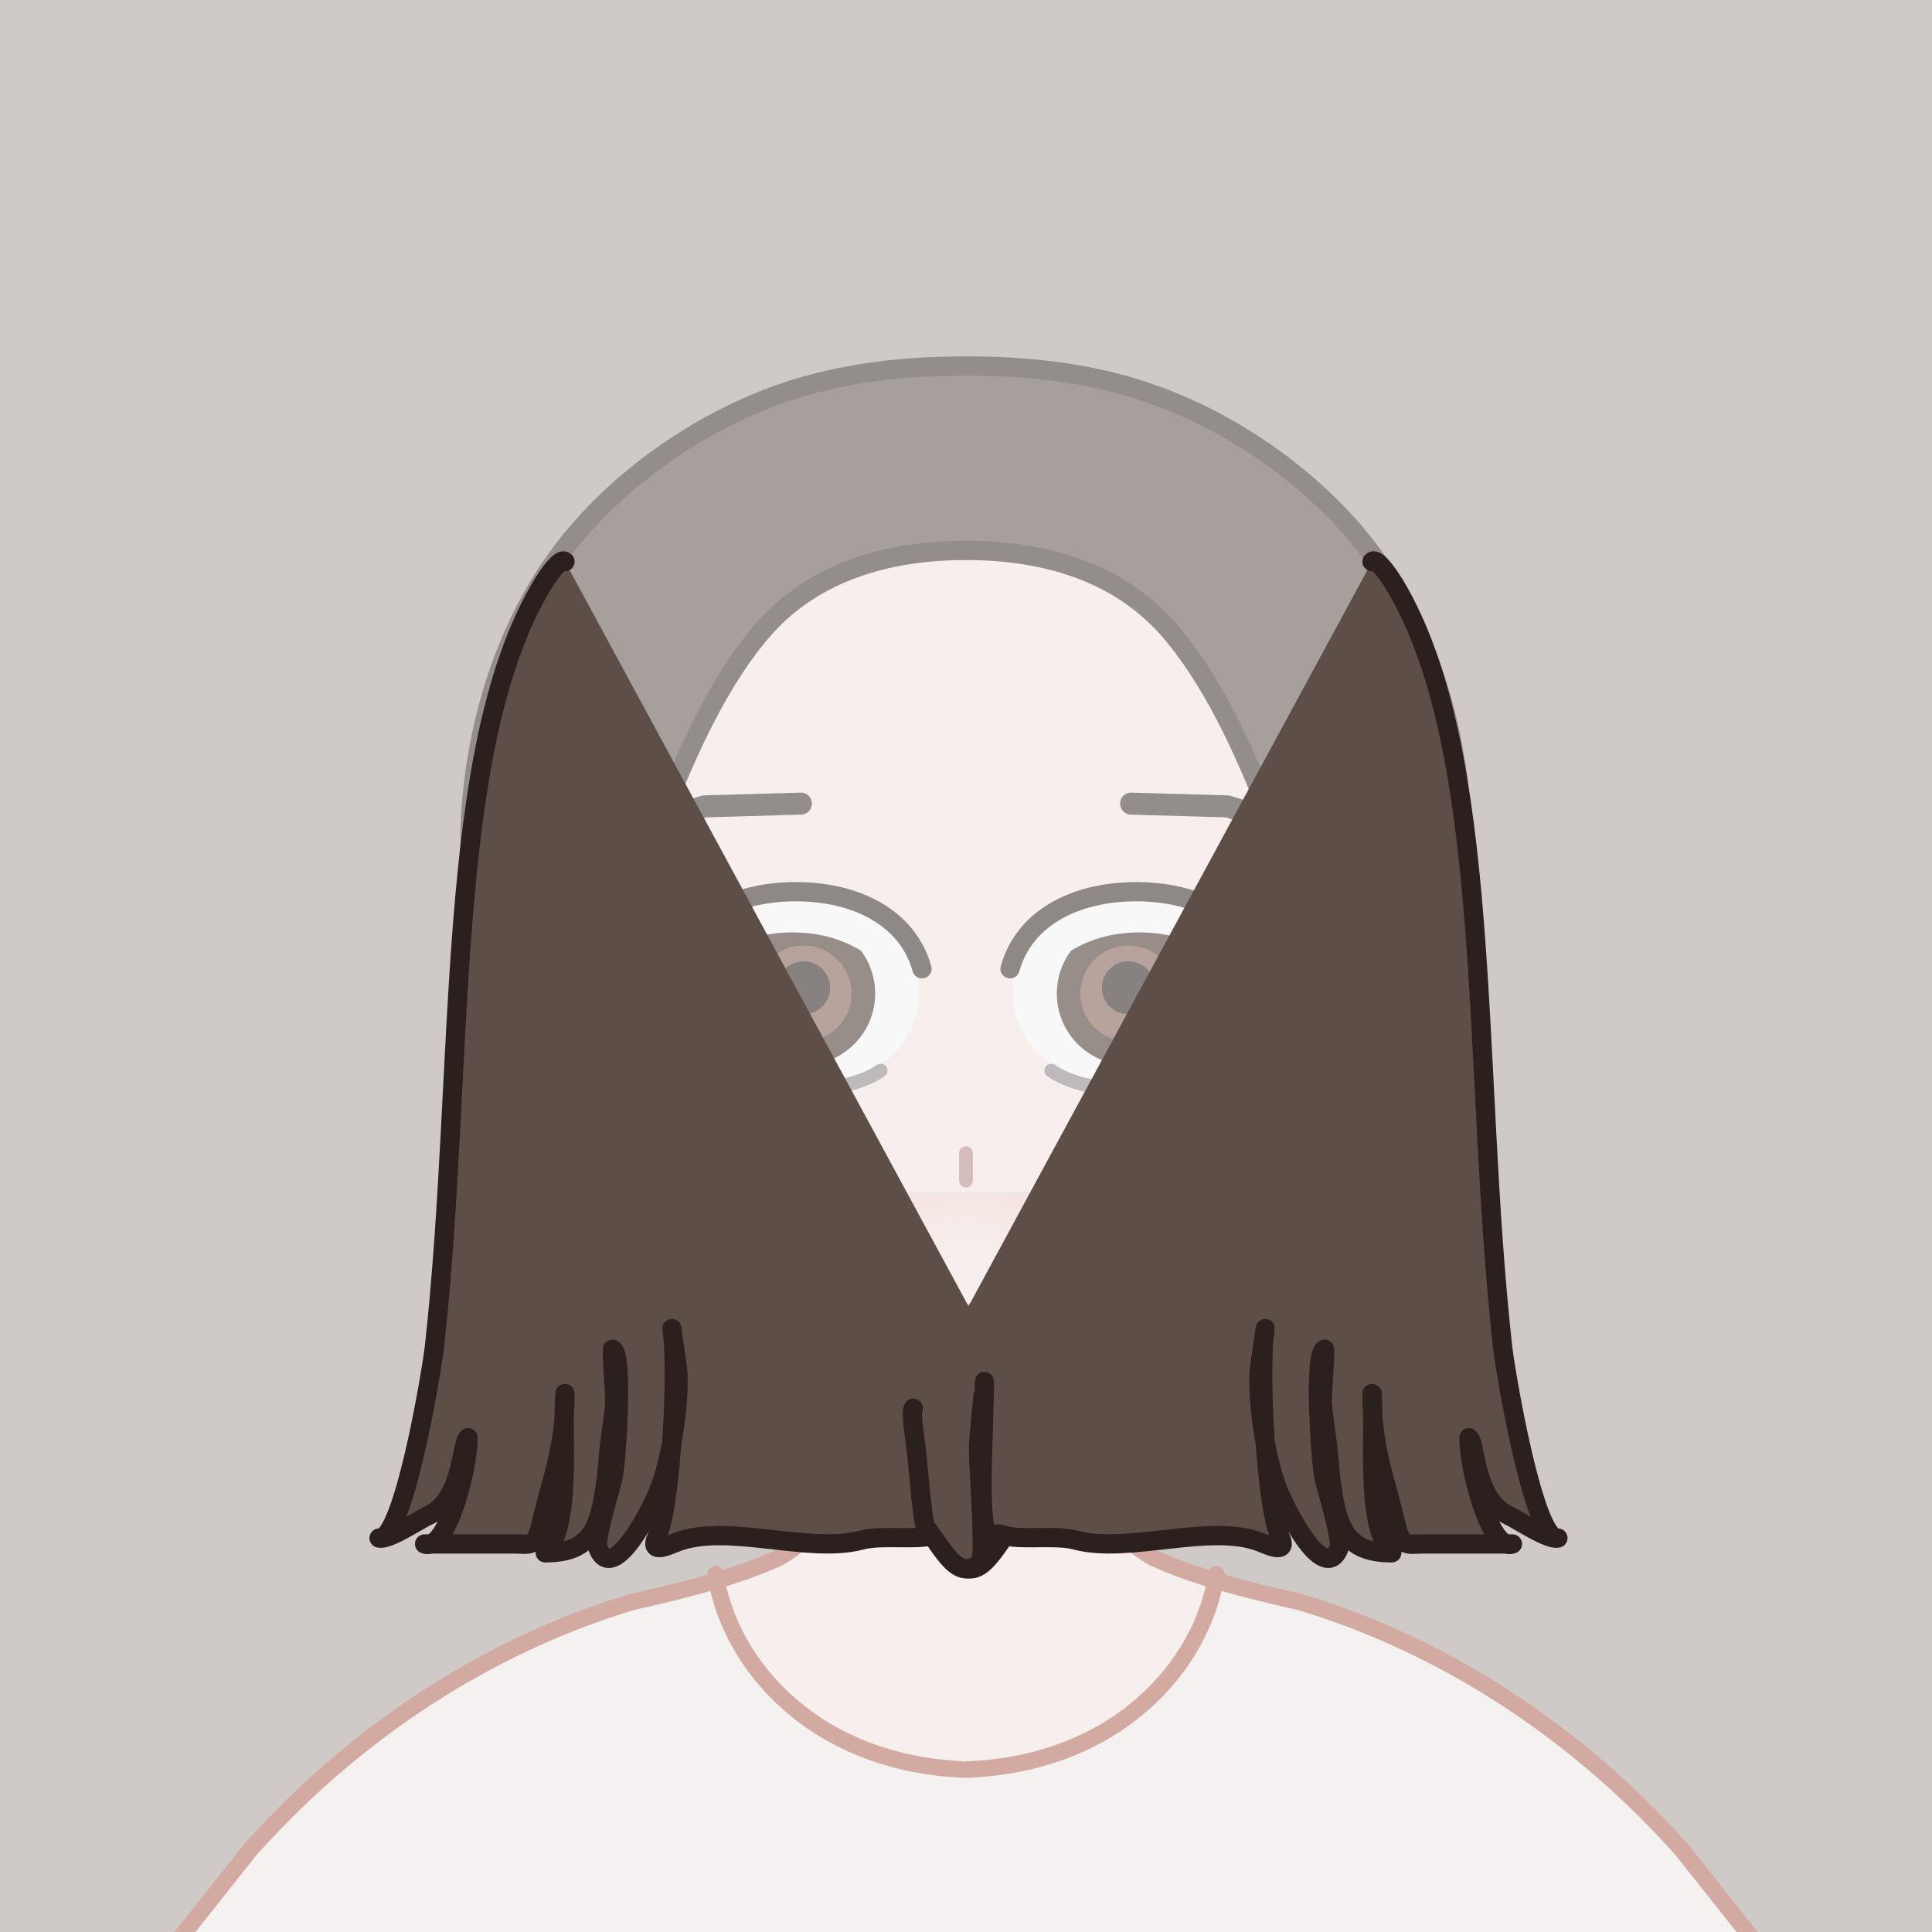
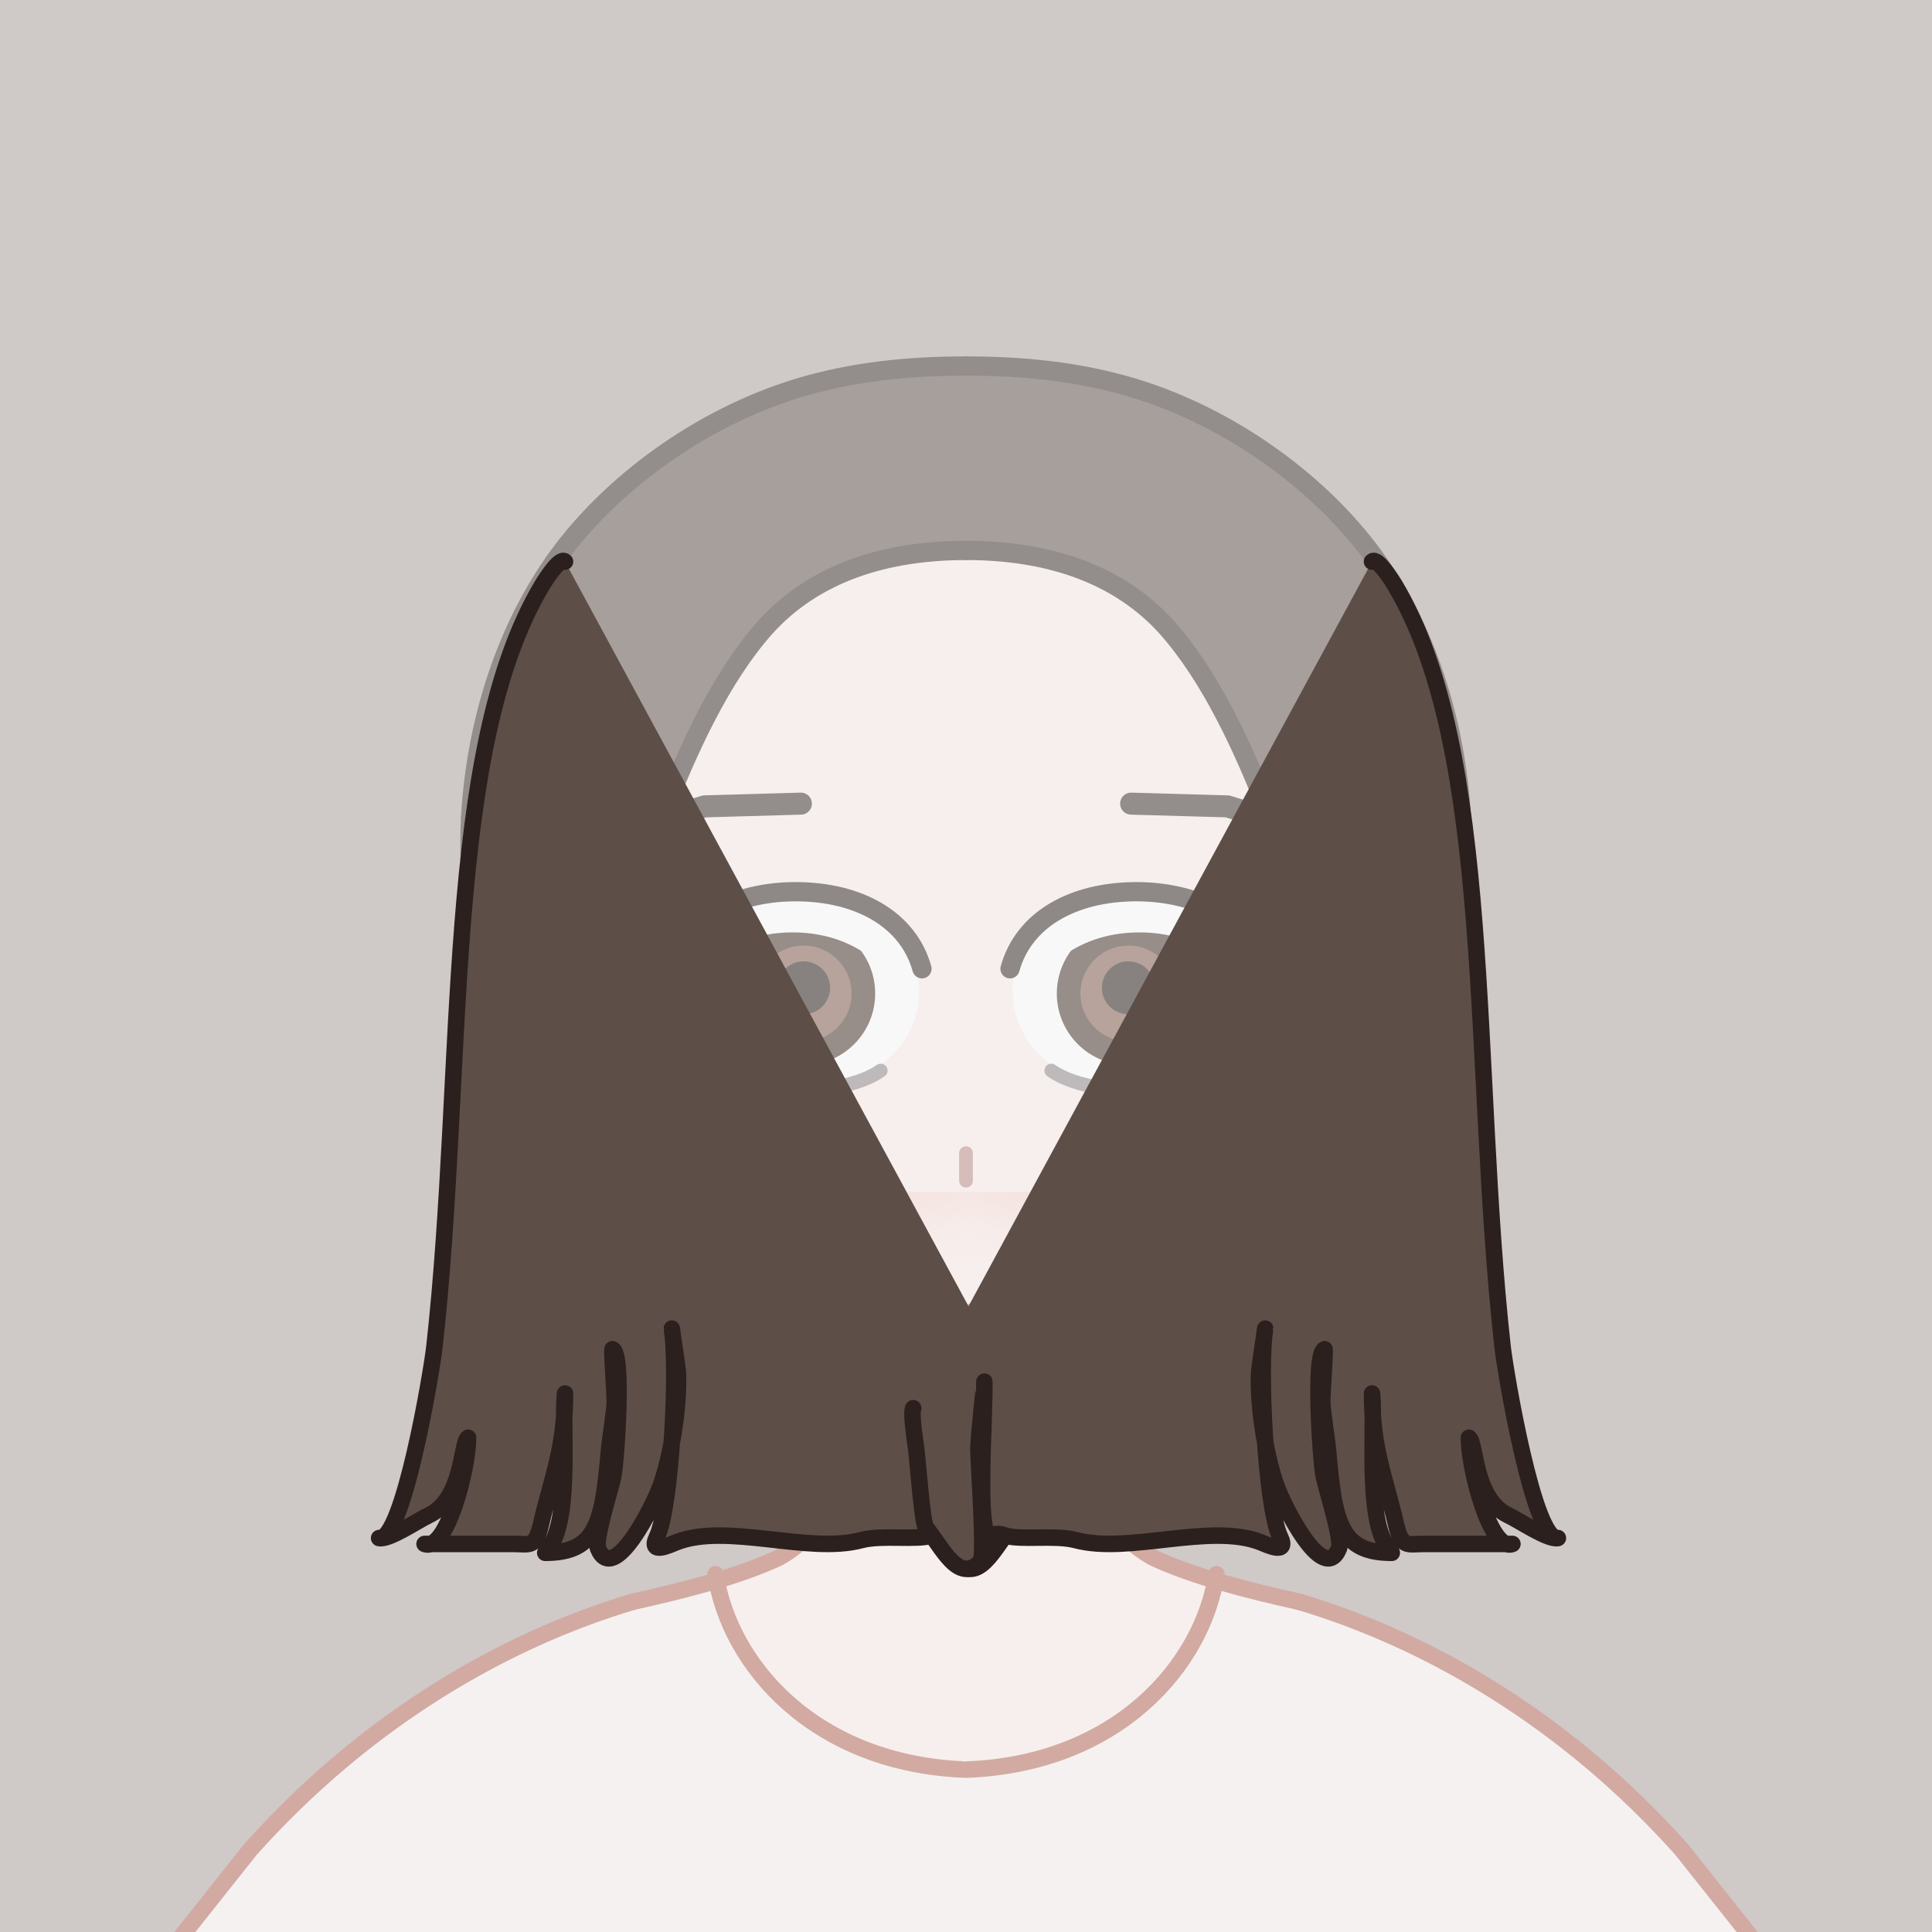
<svg xmlns="http://www.w3.org/2000/svg" width="702" height="702" viewBox="0 0 702 702">
  <defs>
    <clipPath id="clip-path-1">
      <path d="M242 433.08 L386 433.08 L386 545.86 L242 545.86 Z" />
    </clipPath>
    <filter id="filter-1" filterUnits="userSpaceOnUse" x="245" y="377" width="138" height="100" color-interpolation-filters="sRGB">
      <feGaussianBlur in="SourceGraphic" stdDeviation="9" color-interpolation-filters="linearRGB" />
    </filter>
    <clipPath id="clip-path-2">
      <path d="M460 433.08 L316 433.08 L316 545.86 L460 545.86 Z" />
    </clipPath>
    <filter id="filter-2" filterUnits="userSpaceOnUse" x="319" y="377" width="138" height="100" color-interpolation-filters="sRGB">
      <feGaussianBlur in="SourceGraphic" stdDeviation="9" color-interpolation-filters="linearRGB" />
    </filter>
    <clipPath id="clip-path-3">
      <path d="M242 389.51 C242 356.69 262 338.79 288 338.79 C314 338.79 334 356.69 334 389.51 C334 422.34 314 443.22 288 443.22 C262 443.22 242 422.34 242 389.51 Z" />
    </clipPath>
    <clipPath id="clip-path-4">
      <path d="M460 389.51 C460 356.69 440 338.79 414 338.79 C388 338.79 368 356.69 368 389.51 C368 422.34 388 443.22 414 443.22 C440 443.22 460 422.34 460 389.51 Z" />
    </clipPath>
  </defs>
  <g id="_ref">
    <g opacity="0.5">
      <rect x="0" y="0" width="702" height="702" fill="#ada19f" />
      <g data-layer="body">
        <g>
          <path d="M260 573 L230 582 C183 596 133 625 91 672 L60 712 L352 712 L352 643 C296 641 265 605 260 573 Z" fill="#f9f2f1" />
          <path d="M296 490 L298 522 C303 540 301 556 283 566 L260 573 C265 605 296 641 352 643 L352 490 Z" fill="#fdeeea" />
          <path d="M230 582 C183 596 133 625 91 672 L64 706" fill="none" stroke="#b46352" stroke-width="6" stroke-linecap="round" stroke-linejoin="round" />
          <path d="M296 500 C298 510 298 516 298 522 C303 540 301 556 283 566 C268 573 248 578 230 582" fill="none" stroke="#b46352" stroke-width="6" stroke-linecap="round" stroke-linejoin="round" />
          <path d="M260 572 C265 605 296 641 351 643" fill="none" stroke="#b46352" stroke-width="6" stroke-linecap="round" stroke-linejoin="round" />
        </g>
        <g>
          <path d="M442 573 L472 582 C519 596 569 625 611 672 L642 712 L350 712 L350 643 C406 641 437 605 442 573 Z" fill="#f9f2f1" />
          <path d="M406 490 L404 522 C399 540 401 556 419 566 L442 573 C437 605 406 641 350 643 L350 490 Z" fill="#fdeeea" />
          <path d="M472 582 C519 596 569 625 611 672 L638 706" fill="none" stroke="#b46352" stroke-width="6" stroke-linecap="round" stroke-linejoin="round" />
          <path d="M406 500 C404 510 404 516 404 522 C399 540 401 556 419 566 C434 573 454 578 472 582" fill="none" stroke="#b46352" stroke-width="6" stroke-linecap="round" stroke-linejoin="round" />
          <path d="M442 572 C437 605 406 641 351 643" fill="none" stroke="#b46352" stroke-width="6" stroke-linecap="round" stroke-linejoin="round" />
        </g>
      </g>
      <g data-layer="hairBase">
        <g>
          <path d="M352 133 L351 133 C330 133 310 135 290 141 C254 152 222 176 203 202 C184 228 173 262 171 297 C170 317 172 337 178 352 C180 362 184 372 190 380 L198 386 L352 386 Z" fill="#5d4e48" />
          <path d="M351 133 C330 133 310 135 290 141 C254 152 222 176 203 202 C184 228 173 262 171 297" fill="none" stroke="#352a27" stroke-width="7" stroke-linecap="round" stroke-linejoin="round" />
          <path d="M171 297 C170 317 172 337 178 352 C180 362 184 372 190 380" fill="none" stroke="#352a27" stroke-width="7" stroke-linecap="round" stroke-linejoin="round" />
        </g>
        <g>
          <path d="M350 133 L351 133 C372 133 392 135 412 141 C448 152 480 176 499 202 C518 228 529 262 531 297 C532 317 530 337 524 352 C522 362 518 372 512 380 L504 386 L350 386 Z" fill="#5d4e48" />
          <path d="M351 133 C372 133 392 135 412 141 C448 152 480 176 499 202 C518 228 529 262 531 297" fill="none" stroke="#352a27" stroke-width="7" stroke-linecap="round" stroke-linejoin="round" />
          <path d="M531 297 C532 317 530 337 524 352 C522 362 518 372 512 380" fill="none" stroke="#352a27" stroke-width="7" stroke-linecap="round" stroke-linejoin="round" />
        </g>
      </g>
      <g data-layer="ear">
        <g>
          <path d="M215 352 C200 350 186 362 180 380 C175 398 180 425 200 441 C212 449 226 453 238 455 L225 380 Z" fill="#fdeeea" />
          <path d="M215 352 C200 350 186 362 180 380 C175 398 180 425 200 441 C212 449 226 453 238 455" fill="none" stroke="#b46352" stroke-width="6" stroke-linecap="round" stroke-linejoin="round" />
        </g>
        <g>
          <path d="M487 352 C502 350 516 362 522 380 C527 398 522 425 502 441 C490 449 476 453 464 455 L477 380 Z" fill="#fdeeea" />
          <path d="M487 352 C502 350 516 362 522 380 C527 398 522 425 502 441 C490 449 476 453 464 455" fill="none" stroke="#b46352" stroke-width="6" stroke-linecap="round" stroke-linejoin="round" />
        </g>
      </g>
      <g data-layer="face">
        <g>
          <path d="M352 200 L351 200 C322 200 296 208 278 228 C262 246 250 272 240 298 C232 318 223 340 214 358 C216 380 219 400 223 418 C227 440 234 455 244 468 C262 492 285 510 306 521 C322 530 338 536 351 536 L352 536 Z" fill="#fdeeea" />
          <path d="M214 358 C216 380 219 400 223 418 C227 440 234 455 244 468 C262 492 285 510 306 521 C322 530 338 536 351 536" fill="none" stroke="#b46352" stroke-width="6" stroke-linecap="round" stroke-linejoin="round" />
        </g>
        <g>
          <path d="M350 200 L351 200 C380 200 406 208 424 228 C440 246 452 272 462 298 C470 318 479 340 488 358 C486 380 483 400 479 418 C475 440 468 455 458 468 C440 492 417 510 396 521 C380 530 364 536 351 536 L350 536 Z" fill="#fdeeea" />
          <path d="M488 358 C486 380 483 400 479 418 C475 440 468 455 458 468 C440 492 417 510 396 521 C380 530 364 536 351 536" fill="none" stroke="#b46352" stroke-width="6" stroke-linecap="round" stroke-linejoin="round" />
        </g>
      </g>
      <g data-layer="makeup">
        <g clip-path="url(#clip-path-1)">
          <g filter="url(#filter-1)">
            <ellipse cx="314" cy="427" rx="40" ry="21" fill="#f3bfb8" opacity="0.5" />
          </g>
        </g>
        <g clip-path="url(#clip-path-2)">
          <g filter="url(#filter-2)">
            <ellipse cx="388" cy="427" rx="40" ry="21" fill="#f3bfb8" opacity="0.5" />
          </g>
        </g>
      </g>
      <g data-layer="mouth">
        <line x1="325" y1="467" x2="351" y2="478" fill="none" stroke="#dc6450" stroke-width="7" stroke-linecap="round" stroke-linejoin="round" />
        <line x1="377" y1="467" x2="351" y2="478" fill="none" stroke="#dc6450" stroke-width="7" stroke-linecap="round" stroke-linejoin="round" />
        <line x1="351" y1="419" x2="351" y2="429" fill="none" stroke="#b98a88" stroke-width="5" stroke-linecap="round" />
      </g>
      <g data-layer="eye">
        <path d="M242 360 C242 338 262 326 288 326 C314 326 334 338 334 360 C334 382 314 396 288 396 C262 396 242 382 242 360 Z" fill="#ffffff" />
        <g clip-path="url(#clip-path-3)">
          <g>
            <circle cx="292" cy="361" r="26" fill="#3e2a22" />
            <circle cx="292" cy="361" r="17.42" fill="#7e5647" />
            <circle cx="292" cy="358.92" r="9.62" fill="#1e1410" />
          </g>
        </g>
        <g>
          <path d="M254 389 C268 399 306 399 320 389" fill="none" stroke="#8b8284" stroke-width="5" stroke-linecap="round" />
          <path d="M240 359 C242 337 264 324 289 324 C312 324 330 334 335 352" fill="none" stroke="#2b201d" stroke-width="7" stroke-linecap="round" stroke-linejoin="round" />
        </g>
        <g>
          <path d="M460 360 C460 338 440 326 414 326 C388 326 368 338 368 360 C368 382 388 396 414 396 C440 396 460 382 460 360 Z" fill="#ffffff" />
          <g clip-path="url(#clip-path-4)">
            <g>
              <circle cx="410" cy="361" r="26" fill="#3e2a22" />
              <circle cx="410" cy="361" r="17.42" fill="#7e5647" />
              <circle cx="410" cy="358.92" r="9.62" fill="#1e1410" />
            </g>
          </g>
          <g>
            <path d="M448 389 C434 399 396 399 382 389" fill="none" stroke="#8b8284" stroke-width="5" stroke-linecap="round" />
            <path d="M462 359 C460 337 438 324 413 324 C390 324 372 334 367 352" fill="none" stroke="#2b201d" stroke-width="7" stroke-linecap="round" stroke-linejoin="round" />
          </g>
        </g>
      </g>
      <g data-layer="hairLine">
        <path d="M351 200 C322 200 296 208 278 228 C262 246 250 272 240 298 C232 318 223 340 214 358" fill="none" stroke="#352a27" stroke-width="7" stroke-linecap="round" stroke-linejoin="round" />
        <path d="M351 200 C380 200 406 208 424 228 C440 246 452 272 462 298 C470 318 479 340 488 358" fill="none" stroke="#352a27" stroke-width="7" stroke-linecap="round" stroke-linejoin="round" />
      </g>
      <g data-layer="brow">
        <polyline points="243,297 256,293 291,292" fill="none" stroke="#352a27" stroke-width="8" stroke-linecap="round" stroke-linejoin="round" />
        <polyline points="459,297 446,293 411,292" fill="none" stroke="#352a27" stroke-width="8" stroke-linecap="round" stroke-linejoin="round" />
      </g>
    </g>
  </g>
  <g id="hairBack-full">
-     <path d="M205.295 204.06 C203.393 202.16 197.601 211.6 196.929 212.73 C160.936 273.08 169.087 387.77 157.872 489.18 C156.799 498.88 146.374 560.29 137.753 558.86 C141.311 559.61 151.777 552.48 155.69 550.64 C168.37 544.67 167.414 524.4 170.087 522.41 C170.087 533.55 162.311 564 154.279 561 L186.791 561 C192.224 561 194.556 562.64 196.578 553.86 C200.536 536.68 205.295 526.4 205.295 506.33 C203.994 519.91 208.073 554.31 198.11 564.22 C216.813 564.22 218.989 553.23 221.236 527.39 C221.622 522.95 223.325 512.71 223.364 509.63 C223.415 505.66 222.308 492.32 222.539 490.25 C226.651 491.78 223.962 530.88 222.844 536.35 C221.801 541.44 215.969 559.41 217.313 562.66 C223.017 576.45 237.817 546.42 240.187 539.47 C243.99 528.31 246.821 511.43 246.321 498.81 C246.253 497.1 244.056 482.92 244.095 482.75 C246.507 495.7 243.973 547.36 238.706 558.39 C235.41 565.29 243.595 561.22 245.837 560.36 C264.196 553.26 293.69 564.75 312.967 559.61 C320.562 557.59 333.287 559.79 338.761 557.86 C344.639 555.78 345.175 561.94 346.411 552.19 C347.863 540.74 346.126 515.31 346.126 502.04 C346.057 502.25 348.346 522.93 348.304 526.29 C348.213 533.65 345.779 565.57 347.563 567.43 C355.542 575.78 361.511 562.14 367.373 555.04 C368.751 553.37 370.337 530.6 370.96 526.09 C371.369 523.13 372.911 513.29 371.993 511.69" fill="#5d4e48" stroke="#2b201d" stroke-width="7" stroke-linecap="round" stroke-linejoin="round" />
-     <path d="M498.526 204.06 C500.427 202.16 506.22 211.6 506.892 212.73 C542.884 273.08 534.734 387.77 545.948 489.18 C547.021 498.88 557.446 560.29 566.067 558.86 C562.51 559.61 552.043 552.48 548.13 550.64 C535.451 544.67 536.407 524.4 533.733 522.41 C533.733 533.55 541.509 564 549.541 561 L517.029 561 C511.596 561 509.264 562.64 507.242 553.86 C503.284 536.68 498.526 526.4 498.526 506.33 C499.826 519.91 495.748 554.31 505.711 564.22 C487.008 564.22 484.831 553.23 482.584 527.39 C482.198 522.95 480.496 512.71 480.456 509.63 C480.405 505.66 481.512 492.32 481.281 490.25 C477.169 491.78 479.858 530.88 480.976 536.35 C482.019 541.44 487.851 559.41 486.507 562.66 C480.803 576.45 466.003 546.42 463.633 539.47 C459.83 528.31 456.999 511.43 457.499 498.81 C457.567 497.1 459.764 482.92 459.725 482.75 C457.314 495.7 459.847 547.36 465.114 558.39 C468.411 565.29 460.225 561.22 457.983 560.36 C439.624 553.26 410.13 564.75 390.853 559.61 C383.259 557.59 370.534 559.79 365.06 557.86 C359.181 555.78 358.646 561.94 357.41 552.19 C355.958 540.74 357.694 515.31 357.694 502.04 C357.764 502.25 355.475 522.93 355.516 526.29 C355.607 533.65 358.042 565.57 356.257 567.43 C348.278 575.78 342.31 562.14 336.447 555.04 C335.069 553.37 333.483 530.6 332.86 526.09 C332.451 523.13 330.91 513.29 331.828 511.69" fill="#5d4e48" stroke="#2b201d" stroke-width="7" stroke-linecap="round" stroke-linejoin="round" />
+     <path d="M205.295 204.06 C203.393 202.16 197.601 211.6 196.929 212.73 C160.936 273.08 169.087 387.77 157.872 489.18 C156.799 498.88 146.374 560.29 137.753 558.86 C141.311 559.61 151.777 552.48 155.69 550.64 C168.37 544.67 167.414 524.4 170.087 522.41 C170.087 533.55 162.311 564 154.279 561 L186.791 561 C192.224 561 194.556 562.64 196.578 553.86 C200.536 536.68 205.295 526.4 205.295 506.33 C203.994 519.91 208.073 554.31 198.11 564.22 C216.813 564.22 218.989 553.23 221.236 527.39 C221.622 522.95 223.325 512.71 223.364 509.63 C223.415 505.66 222.308 492.32 222.539 490.25 C226.651 491.78 223.962 530.88 222.844 536.35 C221.801 541.44 215.969 559.41 217.313 562.66 C223.017 576.45 237.817 546.42 240.187 539.47 C243.99 528.31 246.821 511.43 246.321 498.81 C246.253 497.1 244.056 482.92 244.095 482.75 C246.507 495.7 243.973 547.36 238.706 558.39 C235.41 565.29 243.595 561.22 245.837 560.36 C264.196 553.26 293.69 564.75 312.967 559.61 C320.562 557.59 333.287 559.79 338.761 557.86 C344.639 555.78 345.175 561.94 346.411 552.19 C347.863 540.74 346.126 515.31 346.126 502.04 C346.057 502.25 348.346 522.93 348.304 526.29 C348.213 533.65 345.779 565.57 347.563 567.43 C355.542 575.78 361.511 562.14 367.373 555.04 C368.751 553.37 370.337 530.6 370.96 526.09 C371.369 523.13 372.911 513.29 371.993 511.69" fill="#5d4e48" stroke="#2b201d" stroke-width="6" stroke-linecap="round" stroke-linejoin="round" />
+     <path d="M498.526 204.06 C500.427 202.16 506.22 211.6 506.892 212.73 C542.884 273.08 534.734 387.77 545.948 489.18 C547.021 498.88 557.446 560.29 566.067 558.86 C562.51 559.61 552.043 552.48 548.13 550.64 C535.451 544.67 536.407 524.4 533.733 522.41 C533.733 533.55 541.509 564 549.541 561 L517.029 561 C511.596 561 509.264 562.64 507.242 553.86 C503.284 536.68 498.526 526.4 498.526 506.33 C499.826 519.91 495.748 554.31 505.711 564.22 C487.008 564.22 484.831 553.23 482.584 527.39 C482.198 522.95 480.496 512.71 480.456 509.63 C480.405 505.66 481.512 492.32 481.281 490.25 C477.169 491.78 479.858 530.88 480.976 536.35 C482.019 541.44 487.851 559.41 486.507 562.66 C480.803 576.45 466.003 546.42 463.633 539.47 C459.83 528.31 456.999 511.43 457.499 498.81 C457.567 497.1 459.764 482.92 459.725 482.75 C457.314 495.7 459.847 547.36 465.114 558.39 C468.411 565.29 460.225 561.22 457.983 560.36 C439.624 553.26 410.13 564.75 390.853 559.61 C383.259 557.59 370.534 559.79 365.06 557.86 C359.181 555.78 358.646 561.94 357.41 552.19 C355.958 540.74 357.694 515.31 357.694 502.04 C357.764 502.25 355.475 522.93 355.516 526.29 C355.607 533.65 358.042 565.57 356.257 567.43 C348.278 575.78 342.31 562.14 336.447 555.04 C335.069 553.37 333.483 530.6 332.86 526.09 C332.451 523.13 330.91 513.29 331.828 511.69" fill="#5d4e48" stroke="#2b201d" stroke-width="6" stroke-linecap="round" stroke-linejoin="round" />
  </g>
</svg>
